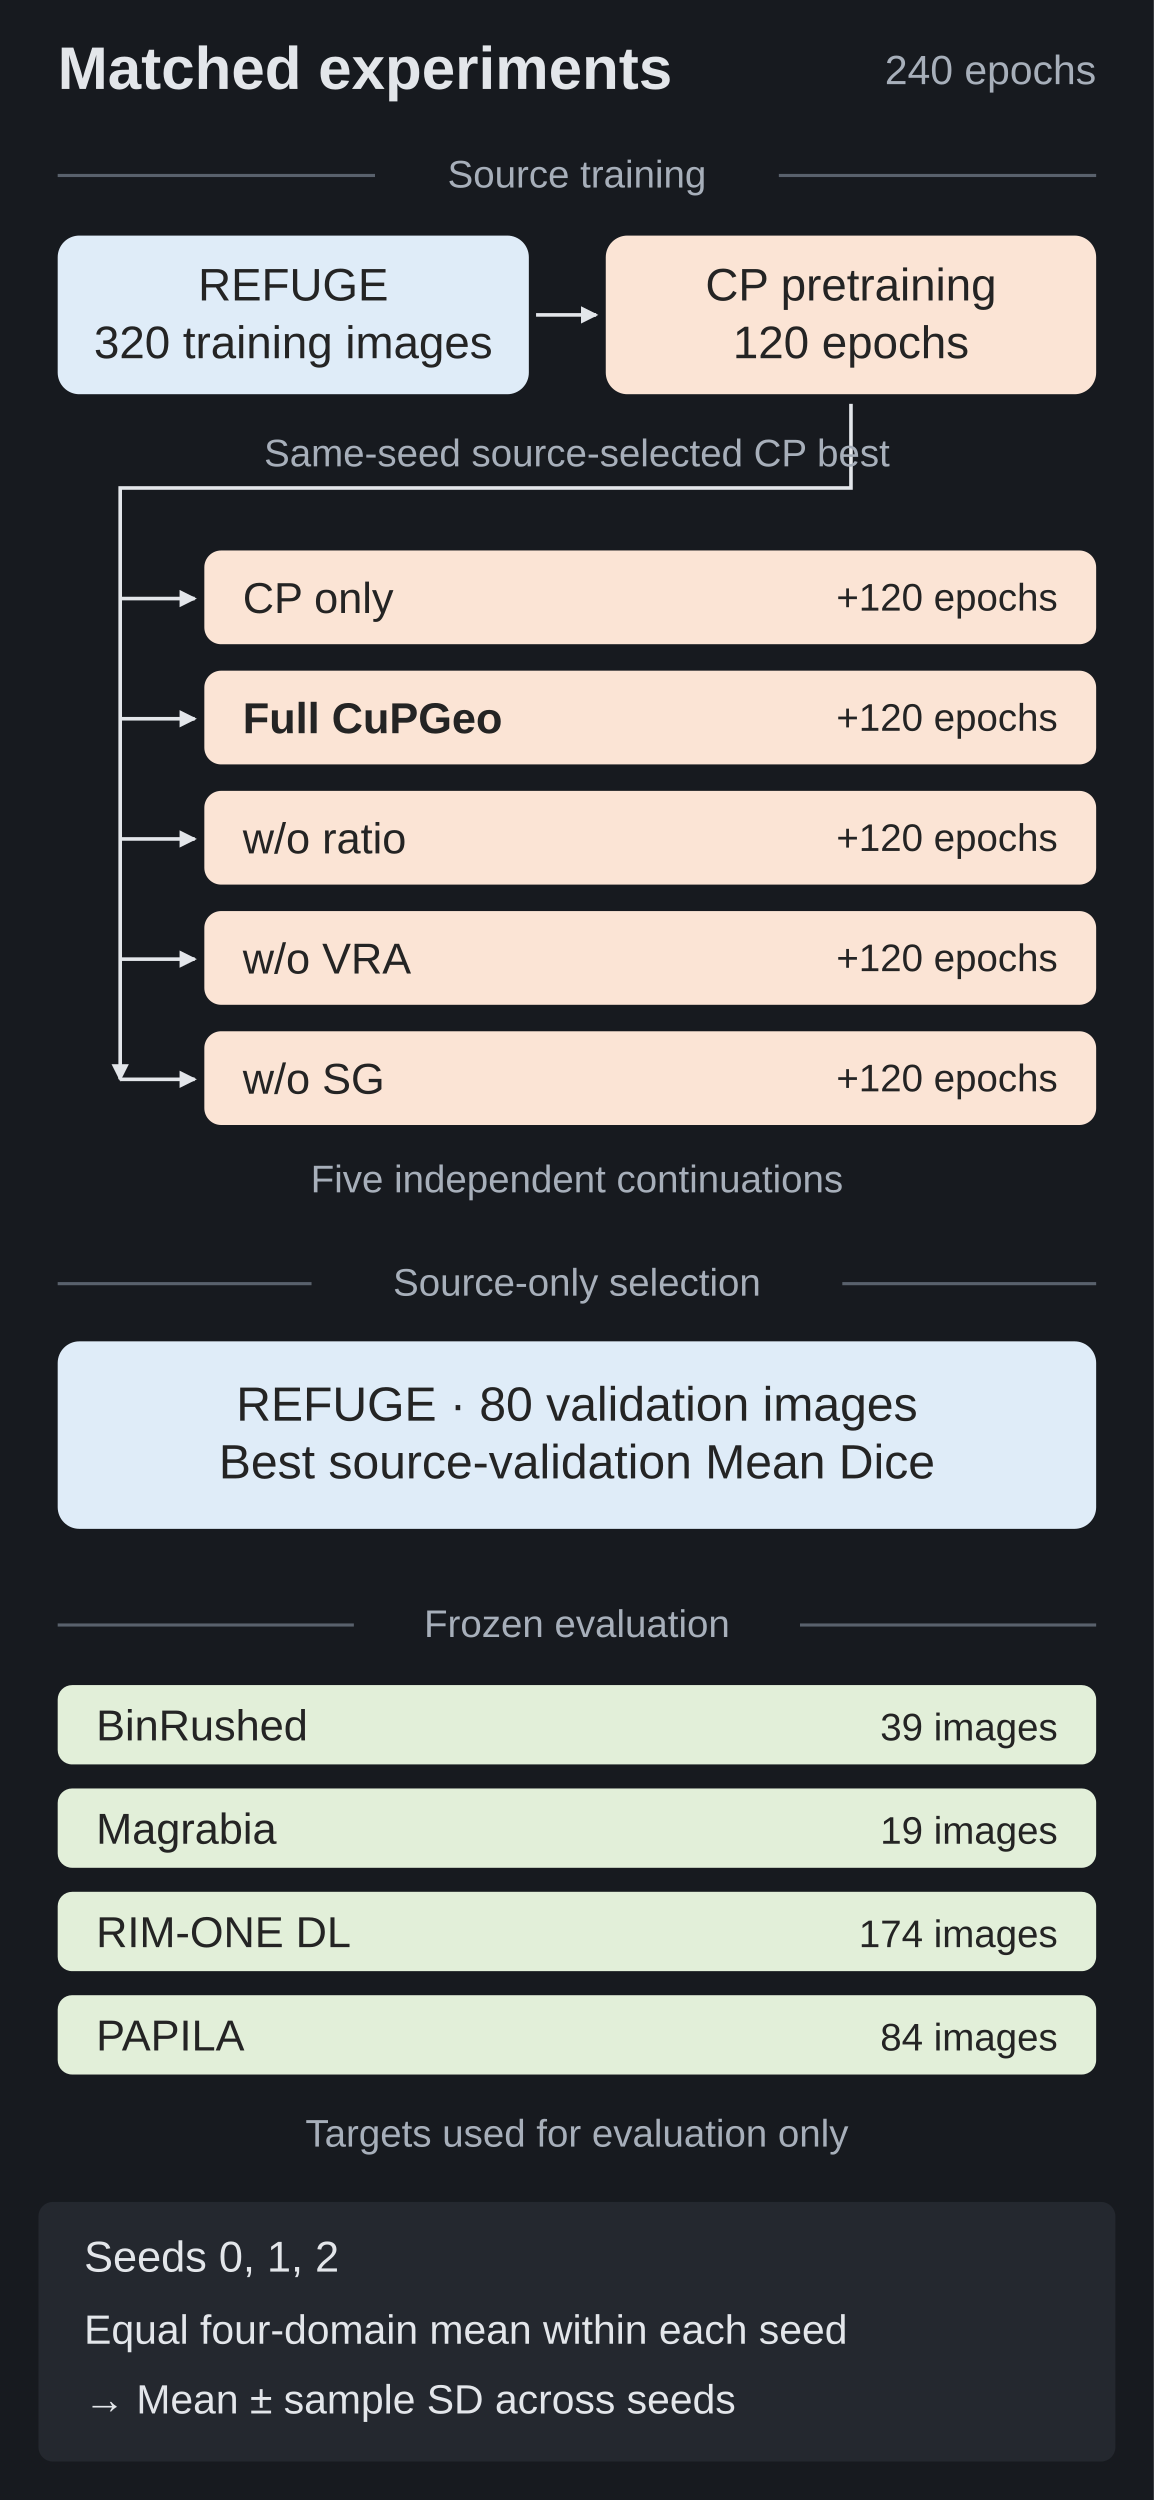
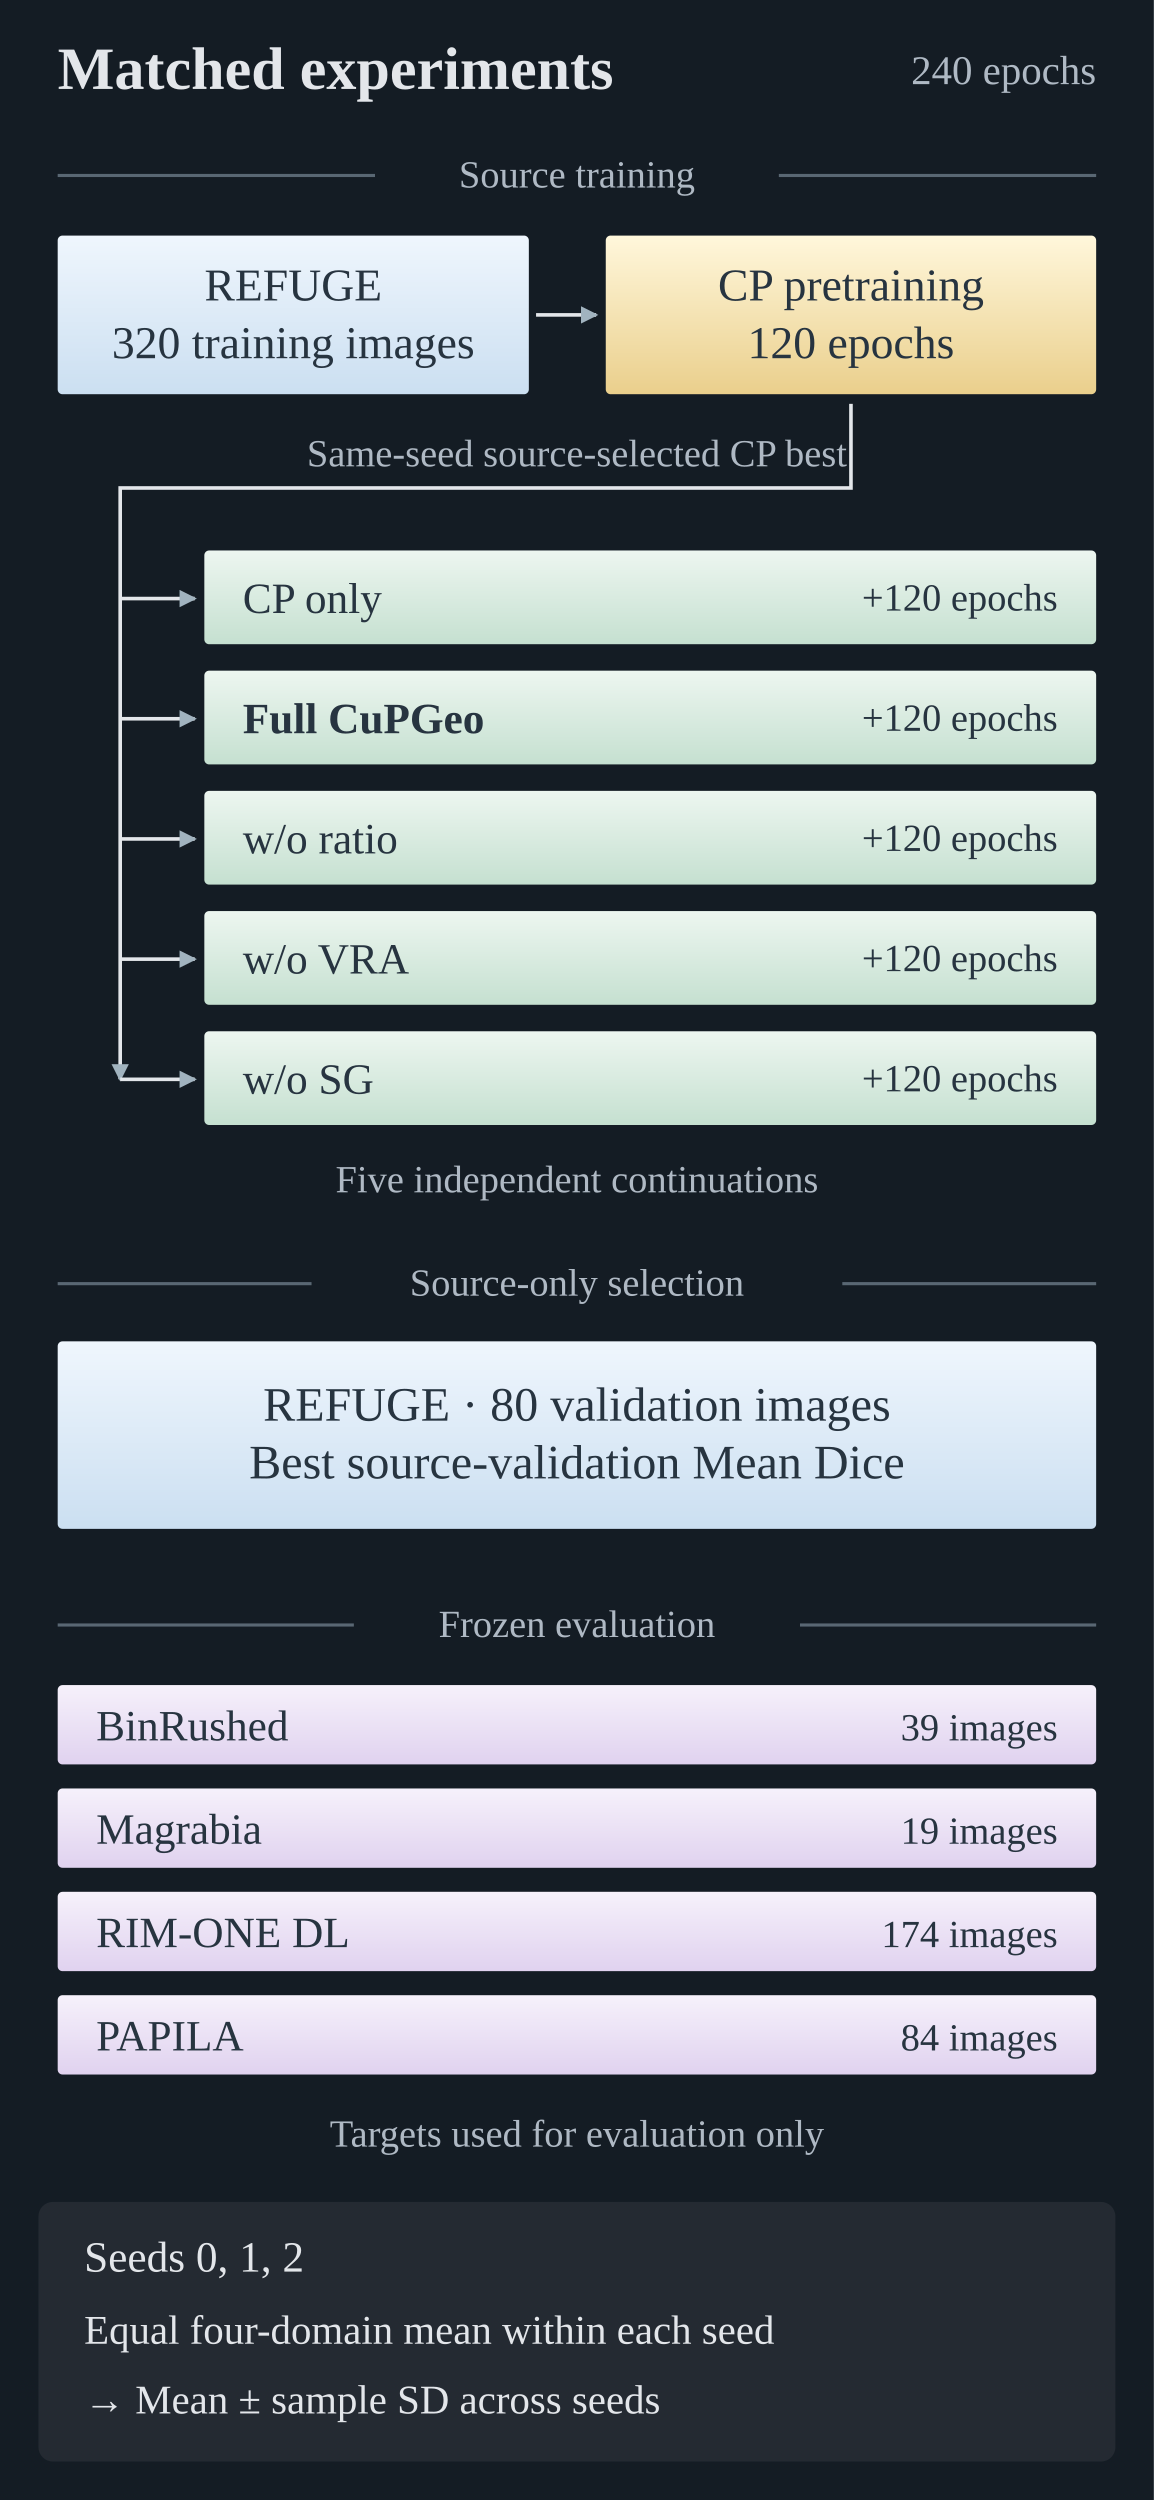
<svg xmlns="http://www.w3.org/2000/svg" width="480" height="1040" viewBox="0 0 480 1040" role="img" aria-labelledby="title desc">
  <defs>
+     <linearGradient id="protocol-source-fill" x1="0" y1="0" x2="0" y2="1">
+       <stop offset="0" stop-color="#EFF6FD" />
+       <stop offset="1" stop-color="#CBDFF1" />
+     </linearGradient>
+     <linearGradient id="protocol-pretrain-fill" x1="0" y1="0" x2="0" y2="1">
+       <stop offset="0" stop-color="#FFF7DB" />
+       <stop offset="1" stop-color="#EACF8C" />
+     </linearGradient>
+     <linearGradient id="protocol-branch-fill" x1="0" y1="0" x2="0" y2="1">
+       <stop offset="0" stop-color="#EDF6F0" />
+       <stop offset="1" stop-color="#C5E0D0" />
+     </linearGradient>
+     <linearGradient id="protocol-target-fill" x1="0" y1="0" x2="0" y2="1">
+       <stop offset="0" stop-color="#F6F1FB" />
+       <stop offset="1" stop-color="#E0D2EF" />
+     </linearGradient>
    <marker id="arrow" viewBox="0 0 10 10" markerWidth="6" markerHeight="6" refX="8" refY="5" orient="auto">
-       <path d="M1 1L9 5L1 9Z" fill="#E3E6EA" />
+       <path d="M1 1L9 5L1 9Z" fill="#A1B3BF" />
    </marker>
    <marker id="stage-arrow" viewBox="0 0 10 10" markerWidth="6" markerHeight="6" refX="8" refY="5" orient="auto">
-       <path d="M2 1L8 5L2 9" fill="none" stroke="#59616C" stroke-width="1.5" />
+       <path d="M2 1L8 5L2 9" fill="none" stroke="#596773" stroke-width="1.5" />
    </marker>
  </defs>
-   <rect width="480" height="1040" fill="#171A1F" id="canvas" />
-   <g font-family="Arial, Helvetica, sans-serif">
+   <rect width="480" height="1040" fill="#141C24" id="canvas" />
+   <g font-family="Times New Roman, Times, serif">
    <text x="24" y="37" font-size="25" fill="#E3E6EA" font-weight="600">Matched experiments</text>
-     <text x="456" y="35" font-size="17" fill="#A7AFBA" text-anchor="end">240 epochs</text>
-     <text x="240" y="78" font-size="16" fill="#A7AFBA" text-anchor="middle">Source training</text>
-     <path d="M24 73H156.0M324.0 73H456" fill="none" stroke="#59616C" stroke-width="1.3" />
-     <rect x="24" y="98" width="196" height="66" rx="9" fill="#DFECF8" />
-     <text x="122.0" y="125.0" font-size="19" fill="#242424" text-anchor="middle" data-contrast="on-pastel">REFUGE</text>
-     <text x="122.0" y="149.0" font-size="19" fill="#242424" text-anchor="middle" data-contrast="on-pastel">320 training images</text>
-     <rect x="252" y="98" width="204" height="66" rx="9" fill="#FBE4D5" />
-     <text x="354.0" y="125.0" font-size="19" fill="#242424" text-anchor="middle" data-contrast="on-pastel">CP pretraining</text>
-     <text x="354.0" y="149.0" font-size="19" fill="#242424" text-anchor="middle" data-contrast="on-pastel">120 epochs</text>
+     <text x="456" y="35" font-size="17" fill="#AFB9C4" text-anchor="end">240 epochs</text>
+     <text x="240" y="78" font-size="16" fill="#AFB9C4" text-anchor="middle">Source training</text>
+     <path d="M24 73H156.0M324.0 73H456" fill="none" stroke="#596773" stroke-width="1.3" />
+     <rect x="24" y="98" width="196" height="66" rx="2" fill="url(#protocol-source-fill)" />
+     <text x="122.0" y="125.0" font-size="19" fill="#273440" text-anchor="middle" data-contrast="on-pastel">REFUGE</text>
+     <text x="122.0" y="149.0" font-size="19" fill="#273440" text-anchor="middle" data-contrast="on-pastel">320 training images</text>
+     <rect x="252" y="98" width="204" height="66" rx="2" fill="url(#protocol-pretrain-fill)" />
+     <text x="354.0" y="125.0" font-size="19" fill="#273440" text-anchor="middle" data-contrast="on-pastel">CP pretraining</text>
+     <text x="354.0" y="149.0" font-size="19" fill="#273440" text-anchor="middle" data-contrast="on-pastel">120 epochs</text>
    <path d="M223 131H248" fill="none" stroke="#E3E6EA" stroke-width="1.5" marker-end="url(#arrow)" />
    <path d="M354 168V203H50V449" fill="none" stroke="#E3E6EA" stroke-width="1.5" marker-end="url(#arrow)" />
-     <text x="240" y="194" font-size="16" fill="#A7AFBA" text-anchor="middle">Same-seed source-selected CP best</text>
-     <rect x="85" y="229" width="371" height="39" rx="7" fill="#FBE4D5" />
-     <text x="101" y="255" font-size="18" fill="#242424" data-contrast="on-pastel" font-weight="400">CP only</text>
-     <text x="440" y="254" font-size="16" fill="#242424" text-anchor="end" data-contrast="on-pastel">+120 epochs</text>
+     <text x="240" y="194" font-size="16" fill="#AFB9C4" text-anchor="middle">Same-seed source-selected CP best</text>
+     <rect x="85" y="229" width="371" height="39" rx="2" fill="url(#protocol-branch-fill)" />
+     <text x="101" y="255" font-size="18" fill="#273440" data-contrast="on-pastel" font-weight="400">CP only</text>
+     <text x="440" y="254" font-size="16" fill="#273440" text-anchor="end" data-contrast="on-pastel">+120 epochs</text>
    <path d="M50 249H81" fill="none" stroke="#E3E6EA" stroke-width="1.5" marker-end="url(#arrow)" />
-     <rect x="85" y="279" width="371" height="39" rx="7" fill="#FBE4D5" />
-     <text x="101" y="305" font-size="18" fill="#242424" data-contrast="on-pastel" font-weight="600">Full CuPGeo</text>
-     <text x="440" y="304" font-size="16" fill="#242424" text-anchor="end" data-contrast="on-pastel">+120 epochs</text>
+     <rect x="85" y="279" width="371" height="39" rx="2" fill="url(#protocol-branch-fill)" />
+     <text x="101" y="305" font-size="18" fill="#273440" data-contrast="on-pastel" font-weight="600">Full CuPGeo</text>
+     <text x="440" y="304" font-size="16" fill="#273440" text-anchor="end" data-contrast="on-pastel">+120 epochs</text>
    <path d="M50 299H81" fill="none" stroke="#E3E6EA" stroke-width="1.5" marker-end="url(#arrow)" />
-     <rect x="85" y="329" width="371" height="39" rx="7" fill="#FBE4D5" />
-     <text x="101" y="355" font-size="18" fill="#242424" data-contrast="on-pastel" font-weight="400">w/o ratio</text>
-     <text x="440" y="354" font-size="16" fill="#242424" text-anchor="end" data-contrast="on-pastel">+120 epochs</text>
+     <rect x="85" y="329" width="371" height="39" rx="2" fill="url(#protocol-branch-fill)" />
+     <text x="101" y="355" font-size="18" fill="#273440" data-contrast="on-pastel" font-weight="400">w/o ratio</text>
+     <text x="440" y="354" font-size="16" fill="#273440" text-anchor="end" data-contrast="on-pastel">+120 epochs</text>
    <path d="M50 349H81" fill="none" stroke="#E3E6EA" stroke-width="1.5" marker-end="url(#arrow)" />
-     <rect x="85" y="379" width="371" height="39" rx="7" fill="#FBE4D5" />
-     <text x="101" y="405" font-size="18" fill="#242424" data-contrast="on-pastel" font-weight="400">w/o VRA</text>
-     <text x="440" y="404" font-size="16" fill="#242424" text-anchor="end" data-contrast="on-pastel">+120 epochs</text>
+     <rect x="85" y="379" width="371" height="39" rx="2" fill="url(#protocol-branch-fill)" />
+     <text x="101" y="405" font-size="18" fill="#273440" data-contrast="on-pastel" font-weight="400">w/o VRA</text>
+     <text x="440" y="404" font-size="16" fill="#273440" text-anchor="end" data-contrast="on-pastel">+120 epochs</text>
    <path d="M50 399H81" fill="none" stroke="#E3E6EA" stroke-width="1.5" marker-end="url(#arrow)" />
-     <rect x="85" y="429" width="371" height="39" rx="7" fill="#FBE4D5" />
-     <text x="101" y="455" font-size="18" fill="#242424" data-contrast="on-pastel" font-weight="400">w/o SG</text>
-     <text x="440" y="454" font-size="16" fill="#242424" text-anchor="end" data-contrast="on-pastel">+120 epochs</text>
+     <rect x="85" y="429" width="371" height="39" rx="2" fill="url(#protocol-branch-fill)" />
+     <text x="101" y="455" font-size="18" fill="#273440" data-contrast="on-pastel" font-weight="400">w/o SG</text>
+     <text x="440" y="454" font-size="16" fill="#273440" text-anchor="end" data-contrast="on-pastel">+120 epochs</text>
    <path d="M50 449H81" fill="none" stroke="#E3E6EA" stroke-width="1.5" marker-end="url(#arrow)" />
-     <text x="240" y="496" font-size="16" fill="#A7AFBA" text-anchor="middle">Five independent continuations</text>
-     <text x="240" y="539" font-size="16" fill="#A7AFBA" text-anchor="middle">Source-only selection</text>
-     <path d="M24 534H129.6M350.4 534H456" fill="none" stroke="#59616C" stroke-width="1.3" />
-     <rect x="24" y="558" width="432" height="78" rx="9" fill="#DFECF8" />
-     <text x="240.0" y="591.0" font-size="20" fill="#242424" text-anchor="middle" data-contrast="on-pastel">REFUGE · 80 validation images</text>
-     <text x="240.0" y="615.0" font-size="20" fill="#242424" text-anchor="middle" data-contrast="on-pastel">Best source-validation Mean Dice</text>
-     <text x="240" y="681" font-size="16" fill="#A7AFBA" text-anchor="middle">Frozen evaluation</text>
-     <path d="M24 676H147.2M332.8 676H456" fill="none" stroke="#59616C" stroke-width="1.3" />
-     <rect x="24" y="701" width="432" height="33" rx="6" fill="#E2EFD9" />
-     <text x="40" y="724" font-size="18" fill="#242424" data-contrast="on-pastel">BinRushed</text>
-     <text x="440" y="724" font-size="16" fill="#242424" text-anchor="end" data-contrast="on-pastel">39 images</text>
-     <rect x="24" y="744" width="432" height="33" rx="6" fill="#E2EFD9" />
-     <text x="40" y="767" font-size="18" fill="#242424" data-contrast="on-pastel">Magrabia</text>
-     <text x="440" y="767" font-size="16" fill="#242424" text-anchor="end" data-contrast="on-pastel">19 images</text>
-     <rect x="24" y="787" width="432" height="33" rx="6" fill="#E2EFD9" />
-     <text x="40" y="810" font-size="18" fill="#242424" data-contrast="on-pastel">RIM-ONE DL</text>
-     <text x="440" y="810" font-size="16" fill="#242424" text-anchor="end" data-contrast="on-pastel">174 images</text>
-     <rect x="24" y="830" width="432" height="33" rx="6" fill="#E2EFD9" />
-     <text x="40" y="853" font-size="18" fill="#242424" data-contrast="on-pastel">PAPILA</text>
-     <text x="440" y="853" font-size="16" fill="#242424" text-anchor="end" data-contrast="on-pastel">84 images</text>
-     <text x="240" y="893" font-size="16" fill="#A7AFBA" text-anchor="middle">Targets used for evaluation only</text>
-     <rect x="16" y="916" width="448" height="108" rx="6" fill="#24282F" />
+     <text x="240" y="496" font-size="16" fill="#AFB9C4" text-anchor="middle">Five independent continuations</text>
+     <text x="240" y="539" font-size="16" fill="#AFB9C4" text-anchor="middle">Source-only selection</text>
+     <path d="M24 534H129.6M350.4 534H456" fill="none" stroke="#596773" stroke-width="1.3" />
+     <rect x="24" y="558" width="432" height="78" rx="2" fill="url(#protocol-source-fill)" />
+     <text x="240.0" y="591.0" font-size="20" fill="#273440" text-anchor="middle" data-contrast="on-pastel">REFUGE · 80 validation images</text>
+     <text x="240.0" y="615.0" font-size="20" fill="#273440" text-anchor="middle" data-contrast="on-pastel">Best source-validation Mean Dice</text>
+     <text x="240" y="681" font-size="16" fill="#AFB9C4" text-anchor="middle">Frozen evaluation</text>
+     <path d="M24 676H147.2M332.8 676H456" fill="none" stroke="#596773" stroke-width="1.3" />
+     <rect x="24" y="701" width="432" height="33" rx="2" fill="url(#protocol-target-fill)" />
+     <text x="40" y="724" font-size="18" fill="#273440" data-contrast="on-pastel">BinRushed</text>
+     <text x="440" y="724" font-size="16" fill="#273440" text-anchor="end" data-contrast="on-pastel">39 images</text>
+     <rect x="24" y="744" width="432" height="33" rx="2" fill="url(#protocol-target-fill)" />
+     <text x="40" y="767" font-size="18" fill="#273440" data-contrast="on-pastel">Magrabia</text>
+     <text x="440" y="767" font-size="16" fill="#273440" text-anchor="end" data-contrast="on-pastel">19 images</text>
+     <rect x="24" y="787" width="432" height="33" rx="2" fill="url(#protocol-target-fill)" />
+     <text x="40" y="810" font-size="18" fill="#273440" data-contrast="on-pastel">RIM-ONE DL</text>
+     <text x="440" y="810" font-size="16" fill="#273440" text-anchor="end" data-contrast="on-pastel">174 images</text>
+     <rect x="24" y="830" width="432" height="33" rx="2" fill="url(#protocol-target-fill)" />
+     <text x="40" y="853" font-size="18" fill="#273440" data-contrast="on-pastel">PAPILA</text>
+     <text x="440" y="853" font-size="16" fill="#273440" text-anchor="end" data-contrast="on-pastel">84 images</text>
+     <text x="240" y="893" font-size="16" fill="#AFB9C4" text-anchor="middle">Targets used for evaluation only</text>
+     <rect x="16" y="916" width="448" height="108" rx="6" fill="#242A32" />
    <text x="35" y="945" font-size="18" fill="#E3E6EA">Seeds 0, 1, 2</text>
    <text x="35" y="975" font-size="17" fill="#E3E6EA">Equal four-domain mean within each seed</text>
    <text x="35" y="1004" font-size="17" fill="#E3E6EA">→ Mean ± sample SD across seeds</text>
  </g>
</svg>
